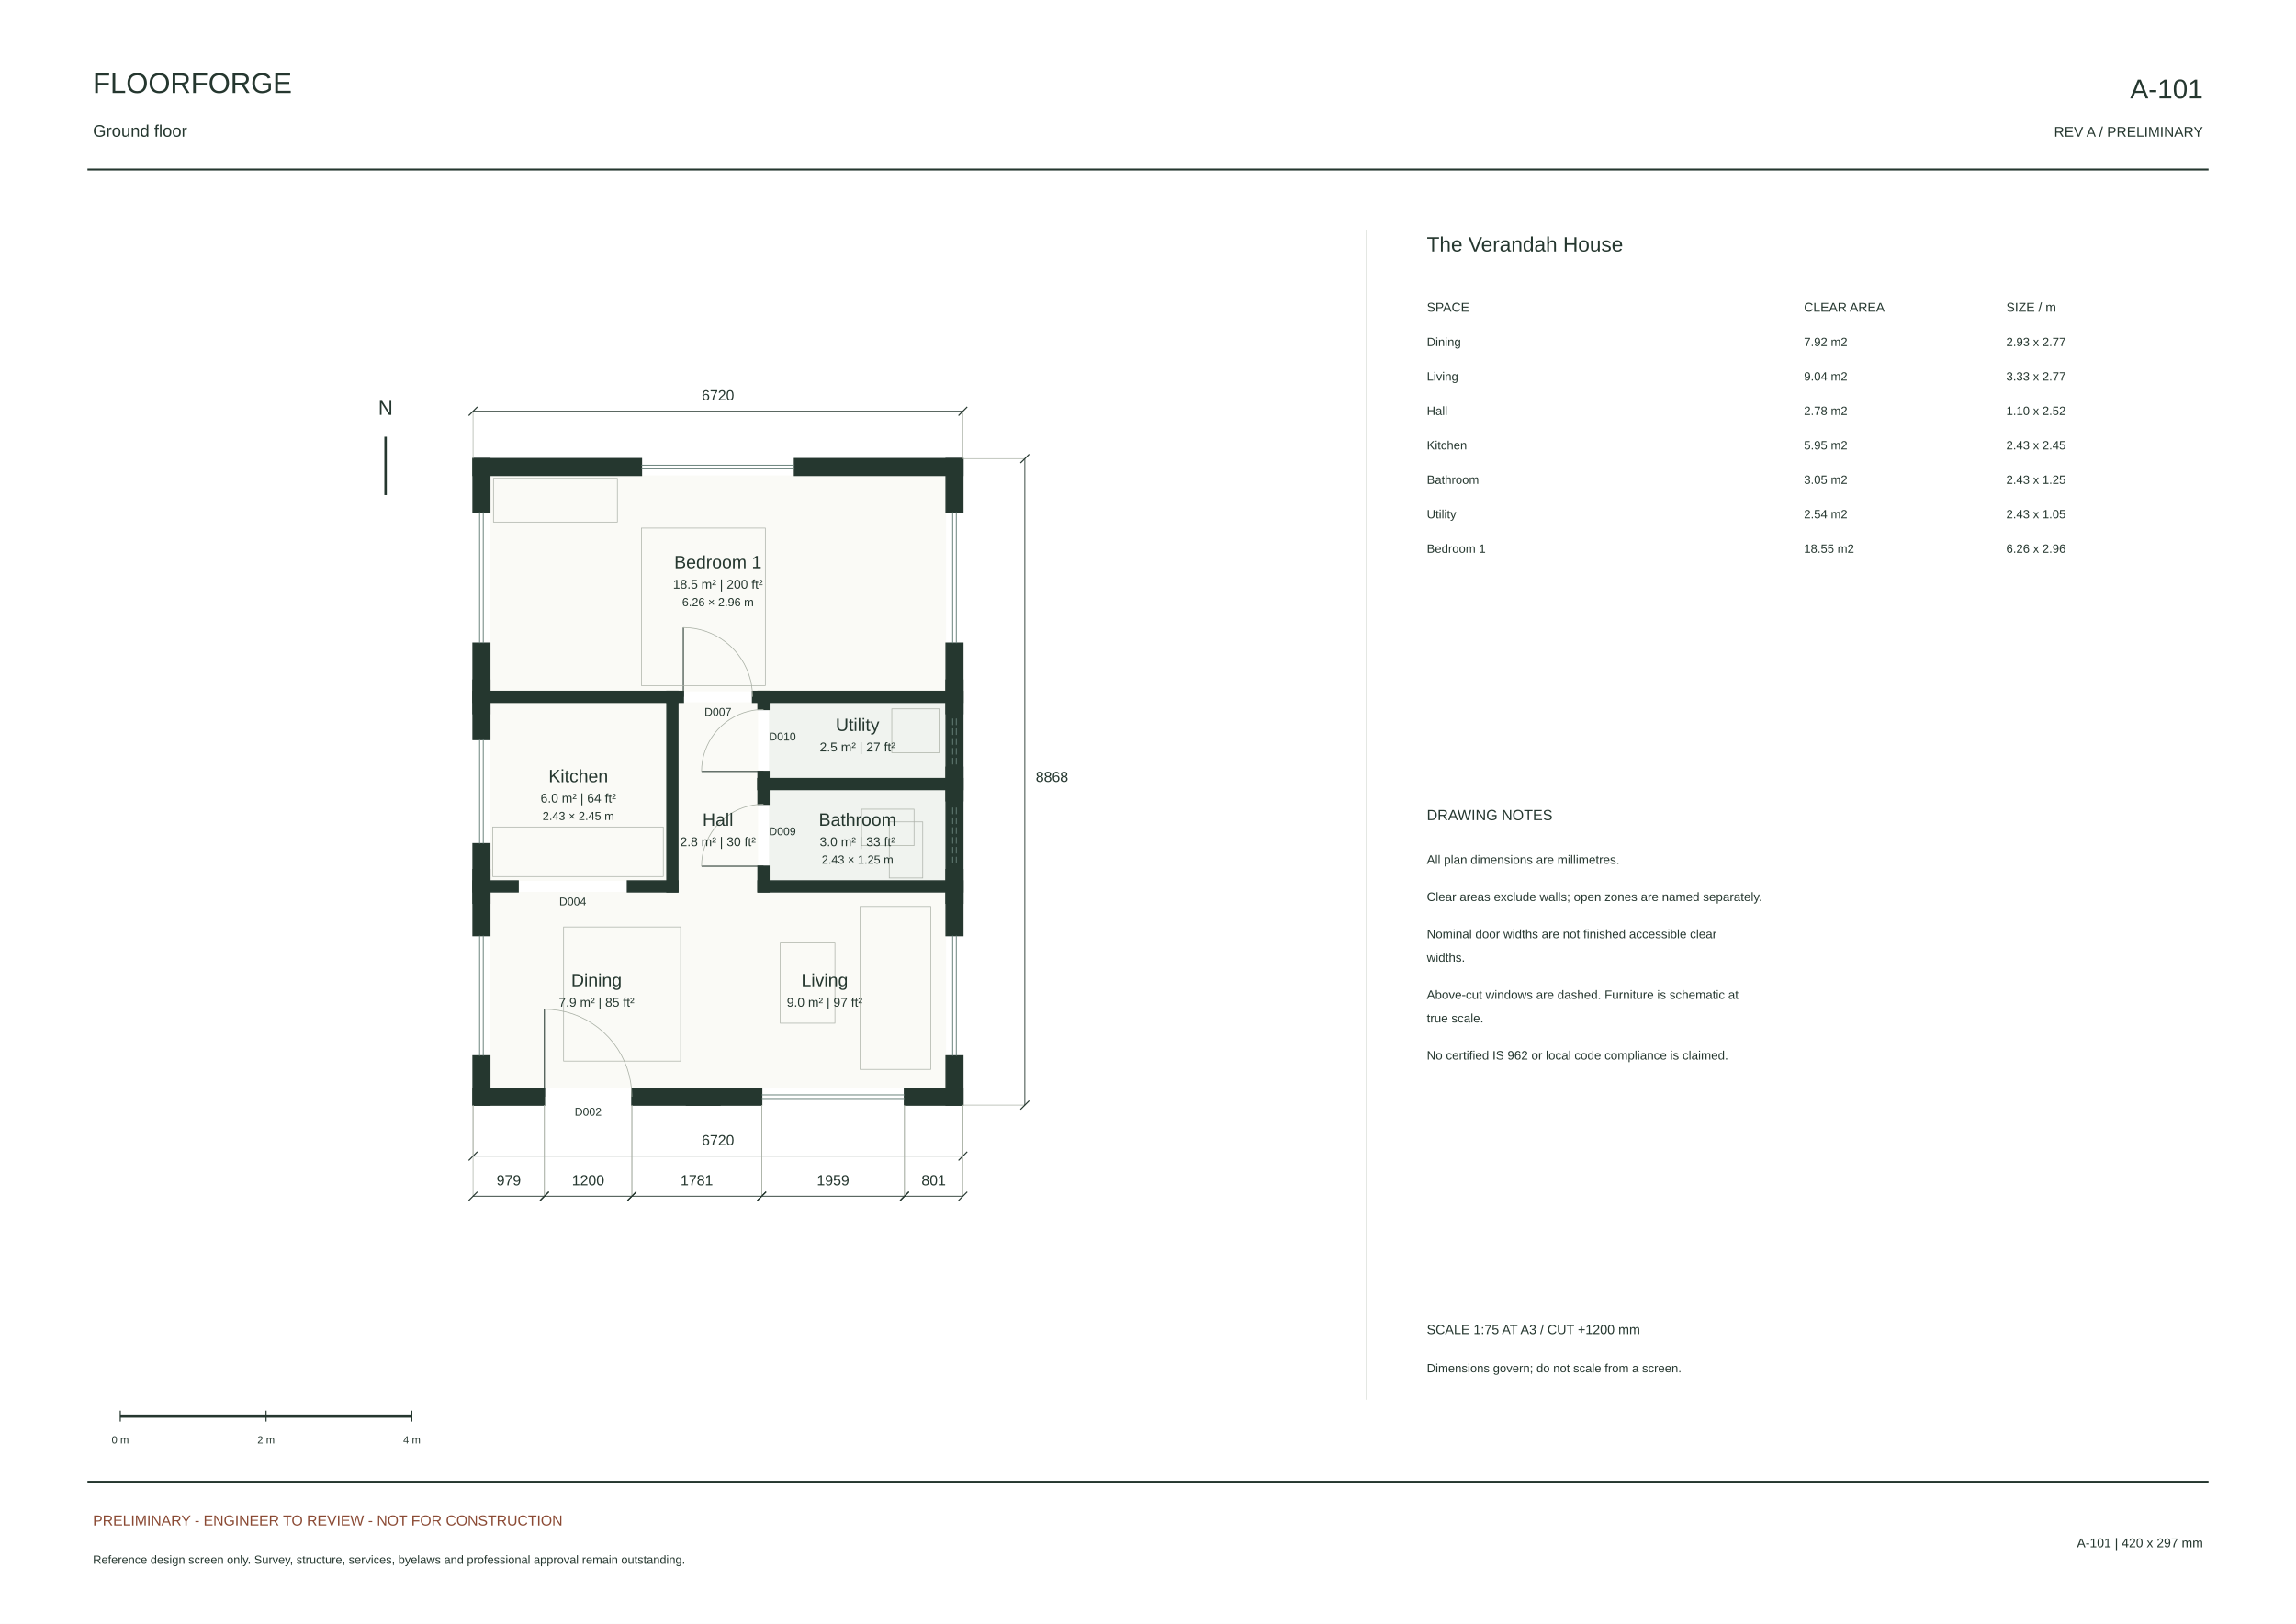
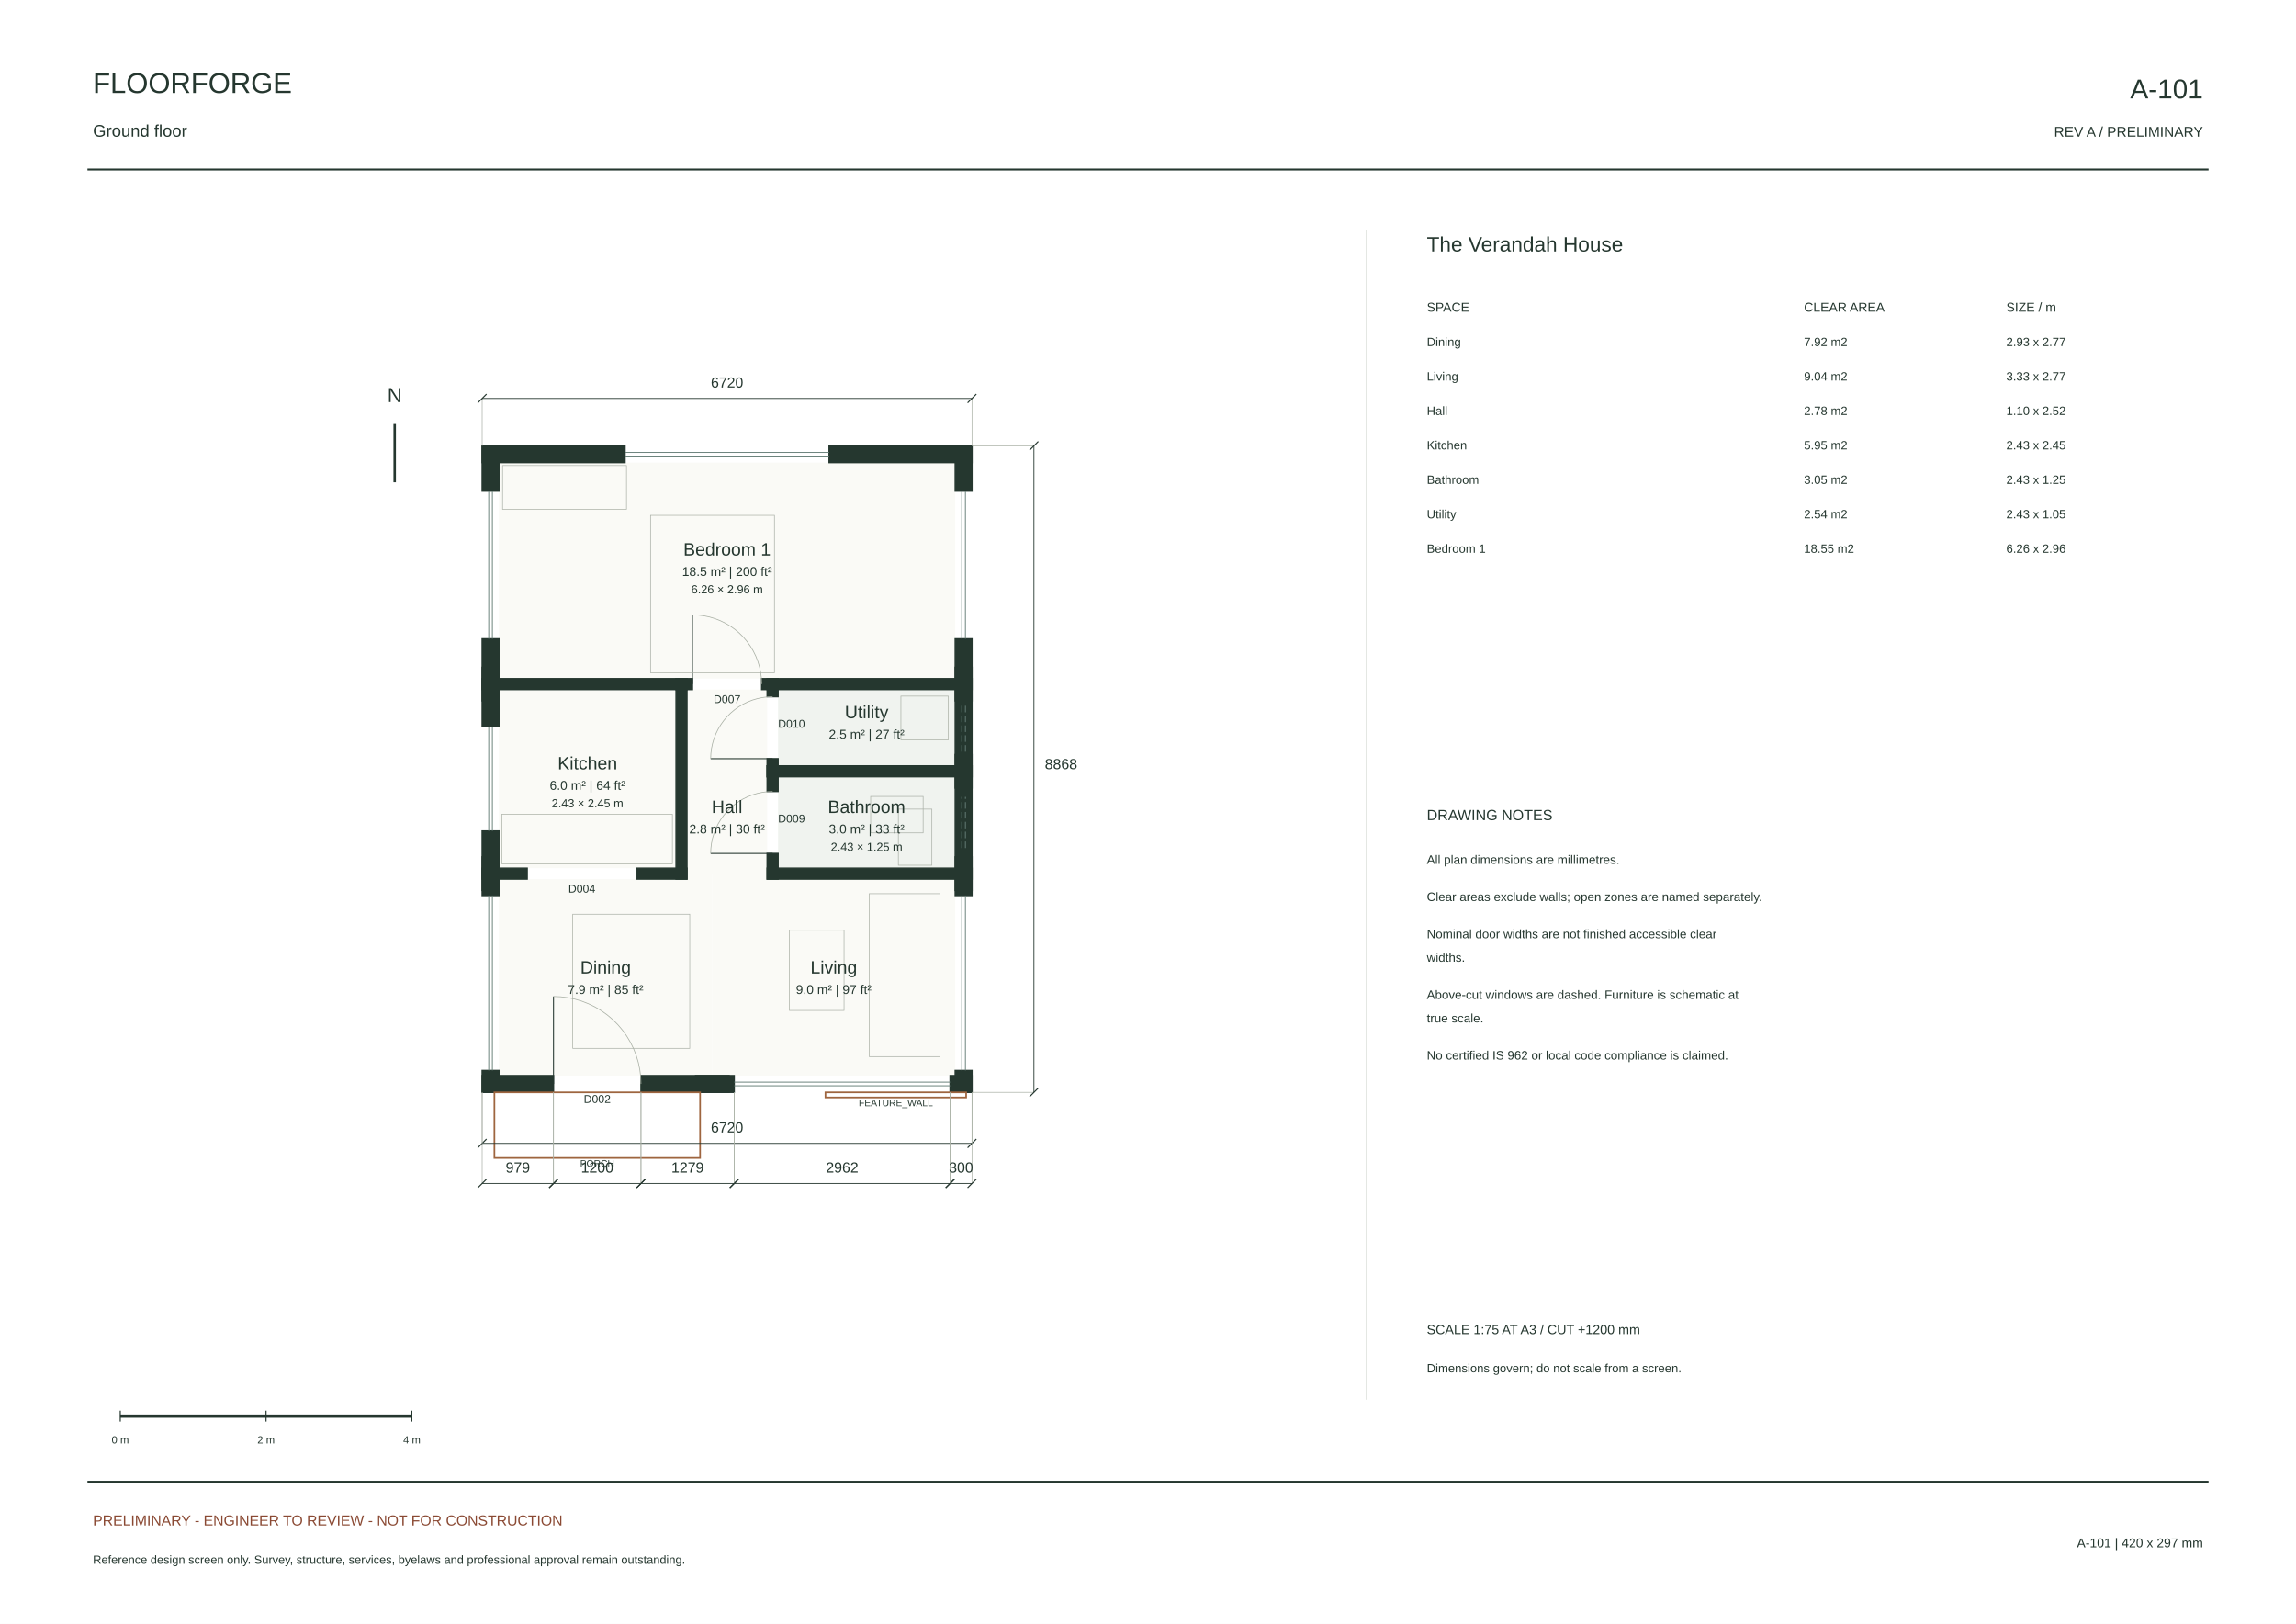
<svg xmlns="http://www.w3.org/2000/svg" width="420mm" height="297mm" viewBox="0 0 420 297">
  <rect width="420" height="297" fill="white" />
  <g font-family="Arial,Helvetica,sans-serif">
    <path d="M 16 31 H 404 M 16 271 H 404" stroke="#25372f" stroke-width=".35" />
    <text x="17" y="17" fill="#25372f" font-size="5.2" text-anchor="start">FLOORFORGE</text>
    <text x="17" y="25" fill="#25372f" font-size="3.1" text-anchor="start">Ground floor</text>
    <text x="403" y="18" fill="#25372f" font-size="5" text-anchor="end">A-101</text>
    <text x="403" y="25" fill="#25372f" font-size="2.6" text-anchor="end">REV A / PRELIMINARY</text>
-     <polygon points="128.64,162.12 128.64,199.053 125.573,199.053 89.6,199.053 89.6,165.187 89.6,163.12 122,163.12 124,163.12 124,162.12" fill="#fafaf6" stroke="none" stroke-width="0.2" />
-     <polygon points="128.64,162.12 138.667,162.12 138.667,163.12 139.667,163.12 140.667,163.12 173.067,163.12 173.067,165.187 173.067,199.053 131.707,199.053 128.64,199.053" fill="#fafaf6" stroke="none" stroke-width="0.2" />
-     <polygon points="124,162.12 124,161.12 124,128.453 138.667,128.453 138.667,142.4 138.667,143.4 138.667,144.4 138.667,161.12 138.667,162.12" fill="#fafaf6" stroke="none" stroke-width="0.2" />
-     <polygon points="89.6,161.12 89.6,159.053 89.6,130.52 89.6,128.453 122,128.453 122,161.12" fill="#fafaf6" stroke="none" stroke-width="0.2" />
-     <polygon points="140.667,144.4 173.067,144.4 173.067,146.467 173.067,159.053 173.067,161.12 140.667,161.12" fill="#f0f3ef" stroke="none" stroke-width="0.2" />
-     <polygon points="173.067,140.333 173.067,142.4 140.667,142.4 140.667,128.453 173.067,128.453 173.067,130.52" fill="#f0f3ef" stroke="none" stroke-width="0.2" />
-     <polygon points="89.6,86.947 173.067,86.947 173.067,124.387 173.067,126.453 140.667,126.453 139.667,126.453 138.667,126.453 124,126.453 123,126.453 122,126.453 89.6,126.453 89.6,124.387" fill="#fafaf6" stroke="none" stroke-width="0.2" />
-     <polygon points="89.6,171.12 86.533,171.12 86.533,159.053 89.6,159.053 89.6,171.12" fill="#25372f" stroke="#25372f" stroke-width="0.25" />
-     <polygon points="89.6,202.12 86.533,202.12 86.533,193.12 89.6,193.12 89.6,202.12" fill="#25372f" stroke="#25372f" stroke-width="0.25" />
-     <polygon points="131.707,202.12 115.587,202.12 115.587,199.053 128.64,199.053 131.707,199.053 131.707,202.12" fill="#25372f" stroke="#25372f" stroke-width="0.25" />
-     <polygon points="86.533,202.12 86.533,199.053 99.587,199.053 99.587,202.12 86.533,202.12" fill="#25372f" stroke="#25372f" stroke-width="0.25" />
-     <polygon points="89.6,135.253 86.533,135.253 86.533,124.387 89.6,124.387 89.6,135.253" fill="#25372f" stroke="#25372f" stroke-width="0.25" />
-     <polygon points="89.6,162.12 89.6,165.187 86.533,165.187 86.533,154.32 89.6,154.32 89.6,162.12" fill="#25372f" stroke="#25372f" stroke-width="0.25" />
-     <polygon points="124,163.12 114.773,163.12 114.773,161.12 123,161.12 124,161.12 124,163.12" fill="#25372f" stroke="#25372f" stroke-width="0.25" />
-     <polygon points="86.533,163.12 86.533,161.12 94.773,161.12 94.773,163.12 86.533,163.12" fill="#25372f" stroke="#25372f" stroke-width="0.25" />
-     <polygon points="89.6,130.52 86.533,130.52 86.533,117.64 89.6,117.64 89.6,127.453 89.6,130.52" fill="#25372f" stroke="#25372f" stroke-width="0.25" />
-     <polygon points="86.533,83.88 89.6,83.88 89.6,93.68 86.533,93.68 86.533,83.88" fill="#25372f" stroke="#25372f" stroke-width="0.25" />
-     <polygon points="124,126.453 124,128.453 86.533,128.453 86.533,126.453 123,126.453 124,126.453" fill="#25372f" stroke="#25372f" stroke-width="0.25" />
-     <polygon points="86.533,83.88 117.333,83.88 117.333,86.947 86.533,86.947 86.533,83.88" fill="#25372f" stroke="#25372f" stroke-width="0.25" />
-     <polygon points="176.133,83.88 176.133,86.947 145.333,86.947 145.333,83.88 176.133,83.88" fill="#25372f" stroke="#25372f" stroke-width="0.25" />
-     <polygon points="122,126.453 124,126.453 124,162.12 124,163.12 122,163.12 122,127.453 122,126.453" fill="#25372f" stroke="#25372f" stroke-width="0.25" />
-     <polygon points="140.667,128.453 137.667,128.453 137.667,126.453 139.667,126.453 140.667,126.453 140.667,128.453" fill="#25372f" stroke="#25372f" stroke-width="0.25" />
-     <polygon points="123,128.453 122,128.453 122,126.453 125,126.453 125,128.453 123,128.453" fill="#25372f" stroke="#25372f" stroke-width="0.25" />
-     <polygon points="139.333,199.053 139.333,202.12 125.573,202.12 125.573,199.053 139.333,199.053" fill="#25372f" stroke="#25372f" stroke-width="0.25" />
-     <polygon points="176.133,199.053 176.133,202.12 165.453,202.12 165.453,199.053 176.133,199.053" fill="#25372f" stroke="#25372f" stroke-width="0.25" />
-     <polygon points="140.667,142.4 140.667,147.093 138.667,147.093 138.667,143.4 138.667,142.4 140.667,142.4" fill="#25372f" stroke="#25372f" stroke-width="0.25" />
-     <polygon points="140.667,162.12 140.667,163.12 138.667,163.12 138.667,158.427 140.667,158.427 140.667,162.12" fill="#25372f" stroke="#25372f" stroke-width="0.25" />
-     <polygon points="139.667,163.12 138.667,163.12 138.667,161.12 176.133,161.12 176.133,163.12 139.667,163.12" fill="#25372f" stroke="#25372f" stroke-width="0.25" />
-     <polygon points="140.667,126.453 140.667,129.76 138.667,129.76 138.667,127.453 138.667,126.453 140.667,126.453" fill="#25372f" stroke="#25372f" stroke-width="0.25" />
-     <polygon points="140.667,143.4 140.667,144.4 138.667,144.4 138.667,141.093 140.667,141.093 140.667,143.4" fill="#25372f" stroke="#25372f" stroke-width="0.25" />
-     <polygon points="139.667,144.4 138.667,144.4 138.667,142.4 176.133,142.4 176.133,144.4 139.667,144.4" fill="#25372f" stroke="#25372f" stroke-width="0.25" />
-     <polygon points="139.667,128.453 138.667,128.453 138.667,126.453 176.133,126.453 176.133,128.453 139.667,128.453" fill="#25372f" stroke="#25372f" stroke-width="0.25" />
-     <polygon points="176.133,159.053 176.133,171.12 173.067,171.12 173.067,162.12 173.067,159.053 176.133,159.053" fill="#25372f" stroke="#25372f" stroke-width="0.25" />
-     <polygon points="176.133,202.12 173.067,202.12 173.067,193.12 176.133,193.12 176.133,202.12" fill="#25372f" stroke="#25372f" stroke-width="0.25" />
-     <polygon points="173.067,140.333 176.133,140.333 176.133,165.187 173.067,165.187 173.067,143.4 173.067,140.333" fill="#25372f" stroke="#25372f" stroke-width="0.25" />
-     <polygon points="173.067,124.387 176.133,124.387 176.133,146.467 173.067,146.467 173.067,127.453 173.067,124.387" fill="#25372f" stroke="#25372f" stroke-width="0.25" />
-     <polygon points="173.067,117.64 176.133,117.64 176.133,130.52 173.067,130.52 173.067,117.64" fill="#25372f" stroke="#25372f" stroke-width="0.25" />
-     <polygon points="173.067,83.88 176.133,83.88 176.133,93.68 173.067,93.68 173.067,83.88" fill="#25372f" stroke="#25372f" stroke-width="0.25" />
-     <path d="M 87.733 193.12 L 87.733 171.12" fill="none" stroke="#657e77" stroke-width="0.16" />
-     <path d="M 88.4 193.12 L 88.4 171.12" fill="none" stroke="#657e77" stroke-width="0.16" />
-     <path d="M 99.587 200.587 L 99.587 184.587" fill="none" stroke="#25372f" stroke-width="0.18" />
-     <polyline points="115.587,200.587 115.532,199.265 115.368,197.953 115.097,196.659 114.72,195.392 114.239,194.16 113.658,192.971 112.981,191.835 112.213,190.759 111.358,189.75 110.423,188.815 109.414,187.96 108.338,187.192 107.202,186.515 106.014,185.934 104.782,185.454 103.514,185.076 102.22,184.805 100.908,184.641 99.587,184.587" fill="none" stroke="#a8afa4" stroke-width="0.13" />
-     <text x="107.587" y="204.053" fill="#25372f" font-size="2.067" text-anchor="middle">D002</text>
-     <path d="M 87.733 154.32 L 87.733 135.253" fill="none" stroke="#657e77" stroke-width="0.16" />
-     <path d="M 88.4 154.32 L 88.4 135.253" fill="none" stroke="#657e77" stroke-width="0.16" />
-     <text x="104.773" y="165.587" fill="#25372f" font-size="2.067" text-anchor="middle">D004</text>
-     <path d="M 87.733 117.64 L 87.733 93.68" fill="none" stroke="#657e77" stroke-width="0.16" />
-     <path d="M 88.4 117.64 L 88.4 93.68" fill="none" stroke="#657e77" stroke-width="0.16" />
-     <path d="M 117.333 85.08 L 145.333 85.08" fill="none" stroke="#657e77" stroke-width="0.16" />
-     <path d="M 117.333 85.747 L 145.333 85.747" fill="none" stroke="#657e77" stroke-width="0.16" />
-     <path d="M 125 127.453 L 125 114.787" fill="none" stroke="#25372f" stroke-width="0.18" />
-     <polyline points="137.667,127.453 137.623,126.407 137.494,125.368 137.279,124.344 136.98,123.341 136.6,122.365 136.14,121.425 135.604,120.525 134.996,119.673 134.319,118.874 133.579,118.134 132.78,117.458 131.928,116.849 131.029,116.313 130.088,115.853 129.113,115.473 128.109,115.174 127.085,114.959 126.046,114.83 125,114.787" fill="none" stroke="#a8afa4" stroke-width="0.13" />
-     <text x="131.333" y="130.92" fill="#25372f" font-size="2.067" text-anchor="middle">D007</text>
-     <path d="M 139.333 200.92 L 165.453 200.92" fill="none" stroke="#657e77" stroke-width="0.16" />
-     <path d="M 139.333 200.253 L 165.453 200.253" fill="none" stroke="#657e77" stroke-width="0.16" />
-     <path d="M 139.667 158.427 L 128.333 158.427" fill="none" stroke="#25372f" stroke-width="0.18" />
-     <polyline points="139.667,147.093 138.731,147.132 137.801,147.248 136.885,147.44 135.987,147.707 135.114,148.048 134.273,148.459 133.468,148.939 132.706,149.483 131.991,150.089 131.328,150.751 130.723,151.466 130.179,152.228 129.699,153.033 129.288,153.874 128.947,154.747 128.68,155.644 128.488,156.561 128.372,157.491 128.333,158.427" fill="none" stroke="#a8afa4" stroke-width="0.13" />
-     <text x="143.133" y="152.76" fill="#25372f" font-size="2.067" text-anchor="middle">D009</text>
-     <path d="M 139.667 141.093 L 128.333 141.093" fill="none" stroke="#25372f" stroke-width="0.18" />
-     <polyline points="139.667,129.76 138.731,129.799 137.801,129.915 136.885,130.107 135.987,130.374 135.114,130.715 134.273,131.126 133.468,131.605 132.706,132.15 131.991,132.755 131.328,133.417 130.723,134.132 130.179,134.895 129.699,135.699 129.288,136.541 128.947,137.413 128.68,138.311 128.488,139.228 128.372,140.157 128.333,141.093" fill="none" stroke="#a8afa4" stroke-width="0.13" />
-     <text x="143.133" y="135.427" fill="#25372f" font-size="2.067" text-anchor="middle">D010</text>
-     <path d="M 174.933 193.12 L 174.933 171.12" fill="none" stroke="#657e77" stroke-width="0.16" />
-     <path d="M 174.267 193.12 L 174.267 171.12" fill="none" stroke="#657e77" stroke-width="0.16" />
-     <path d="M 174.933 157.907 L 174.933 147.613" fill="none" stroke="#657e77" stroke-width="0.16" stroke-dasharray="1.2 .6" />
-     <path d="M 174.267 157.907 L 174.267 147.613" fill="none" stroke="#657e77" stroke-width="0.16" stroke-dasharray="1.2 .6" />
-     <path d="M 174.933 139.813 L 174.933 131.04" fill="none" stroke="#657e77" stroke-width="0.16" stroke-dasharray="1.2 .6" />
-     <path d="M 174.267 139.813 L 174.267 131.04" fill="none" stroke="#657e77" stroke-width="0.16" stroke-dasharray="1.2 .6" />
-     <path d="M 174.933 117.64 L 174.933 93.68" fill="none" stroke="#657e77" stroke-width="0.16" />
-     <path d="M 174.267 117.64 L 174.267 93.68" fill="none" stroke="#657e77" stroke-width="0.16" />
-     <polygon points="124.508,194.072 124.508,169.539 103.102,169.539 103.102,194.072" fill="none" stroke="#a9afa6" stroke-width="0.12" />
-     <polygon points="170.267,195.587 170.267,165.787 157.333,165.787 157.333,195.587" fill="none" stroke="#a9afa6" stroke-width="0.12" />
-     <polygon points="152.733,187.142 152.733,172.475 142.733,172.475 142.733,187.142" fill="none" stroke="#a9afa6" stroke-width="0.12" />
-     <polygon points="121.333,160.32 121.333,151.253 90.133,151.253 90.133,160.32" fill="none" stroke="#a9afa6" stroke-width="0.12" />
-     <polygon points="167.2,154.667 167.2,148 157.6,148 157.6,154.667" fill="none" stroke="#a9afa6" stroke-width="0.12" />
-     <polygon points="168.8,160.587 168.8,150.32 162.667,150.32 162.667,160.587" fill="none" stroke="#a9afa6" stroke-width="0.12" />
-     <polygon points="171.8,137.653 171.8,129.653 163.133,129.653 163.133,137.653" fill="none" stroke="#a9afa6" stroke-width="0.12" />
-     <polygon points="140,125.387 140,96.587 117.333,96.587 117.333,125.387" fill="none" stroke="#a9afa6" stroke-width="0.12" />
-     <polygon points="112.933,95.48 112.933,87.48 90.267,87.48 90.267,95.48" fill="none" stroke="#a9afa6" stroke-width="0.12" />
-     <text x="109.12" y="180.387" fill="#25372f" font-size="3.267" text-anchor="middle">Dining</text>
-     <text x="109.12" y="184.12" fill="#25372f" font-size="2.333" text-anchor="middle">7.9 m² | 85 ft²</text>
-     <text x="150.853" y="180.387" fill="#25372f" font-size="3.267" text-anchor="middle">Living</text>
-     <text x="150.853" y="184.12" fill="#25372f" font-size="2.333" text-anchor="middle">9.0 m² | 97 ft²</text>
-     <text x="131.333" y="151.027" fill="#25372f" font-size="3.267" text-anchor="middle">Hall</text>
-     <text x="131.333" y="154.76" fill="#25372f" font-size="2.333" text-anchor="middle">2.8 m² | 30 ft²</text>
-     <text x="105.8" y="143.053" fill="#25372f" font-size="3.267" text-anchor="middle">Kitchen</text>
-     <text x="105.8" y="146.787" fill="#25372f" font-size="2.333" text-anchor="middle">6.0 m² | 64 ft²</text>
-     <text x="105.8" y="149.987" fill="#25372f" font-size="2.133" text-anchor="middle">2.43 × 2.45 m</text>
-     <text x="156.867" y="151.027" fill="#25372f" font-size="3.267" text-anchor="middle">Bathroom</text>
-     <text x="156.867" y="154.76" fill="#25372f" font-size="2.333" text-anchor="middle">3.0 m² | 33 ft²</text>
-     <text x="156.867" y="157.96" fill="#25372f" font-size="2.133" text-anchor="middle">2.43 × 1.25 m</text>
-     <text x="156.867" y="133.693" fill="#25372f" font-size="3.267" text-anchor="middle">Utility</text>
-     <text x="156.867" y="137.427" fill="#25372f" font-size="2.333" text-anchor="middle">2.5 m² | 27 ft²</text>
-     <text x="131.333" y="103.933" fill="#25372f" font-size="3.267" text-anchor="middle">Bedroom 1</text>
-     <text x="131.333" y="107.667" fill="#25372f" font-size="2.333" text-anchor="middle">18.5 m² | 200 ft²</text>
-     <text x="131.333" y="110.867" fill="#25372f" font-size="2.133" text-anchor="middle">6.26 × 2.96 m</text>
-     <path d="M 86.533 202.12 L 86.533 211.453" fill="none" stroke="#a8afa4" stroke-width="0.12" />
-     <path d="M 176.133 202.12 L 176.133 211.453" fill="none" stroke="#a8afa4" stroke-width="0.12" />
-     <path d="M 86.533 211.453 L 176.133 211.453" fill="none" stroke="#25372f" stroke-width="0.15" />
-     <path d="M 85.733 212.253 L 87.333 210.653" fill="none" stroke="#25372f" stroke-width="0.2" />
-     <path d="M 175.333 212.253 L 176.933 210.653" fill="none" stroke="#25372f" stroke-width="0.2" />
-     <text x="131.333" y="209.453" fill="#25372f" font-size="2.667" text-anchor="middle">6720</text>
-     <path d="M 176.133 202.12 L 187.467 202.12" fill="none" stroke="#a8afa4" stroke-width="0.12" />
-     <path d="M 176.133 83.88 L 187.467 83.88" fill="none" stroke="#a8afa4" stroke-width="0.12" />
-     <path d="M 187.467 202.12 L 187.467 83.88" fill="none" stroke="#25372f" stroke-width="0.15" />
-     <path d="M 186.667 202.92 L 188.267 201.32" fill="none" stroke="#25372f" stroke-width="0.2" />
-     <path d="M 186.667 84.68 L 188.267 83.08" fill="none" stroke="#25372f" stroke-width="0.2" />
-     <text x="189.467" y="143" fill="#25372f" font-size="2.667" text-anchor="start">8868</text>
-     <path d="M 86.533 202.12 L 86.533 218.787" fill="none" stroke="#a8afa4" stroke-width="0.12" />
-     <path d="M 99.587 202.12 L 99.587 218.787" fill="none" stroke="#a8afa4" stroke-width="0.12" />
-     <path d="M 86.533 218.787 L 99.587 218.787" fill="none" stroke="#25372f" stroke-width="0.15" />
-     <path d="M 85.733 219.587 L 87.333 217.987" fill="none" stroke="#25372f" stroke-width="0.2" />
-     <path d="M 98.787 219.587 L 100.387 217.987" fill="none" stroke="#25372f" stroke-width="0.2" />
-     <text x="93.06" y="216.787" fill="#25372f" font-size="2.667" text-anchor="middle">979</text>
-     <path d="M 99.587 202.12 L 99.587 218.787" fill="none" stroke="#a8afa4" stroke-width="0.12" />
-     <path d="M 115.587 202.12 L 115.587 218.787" fill="none" stroke="#a8afa4" stroke-width="0.12" />
-     <path d="M 99.587 218.787 L 115.587 218.787" fill="none" stroke="#25372f" stroke-width="0.15" />
-     <path d="M 98.787 219.587 L 100.387 217.987" fill="none" stroke="#25372f" stroke-width="0.2" />
-     <path d="M 114.787 219.587 L 116.387 217.987" fill="none" stroke="#25372f" stroke-width="0.2" />
-     <text x="107.587" y="216.787" fill="#25372f" font-size="2.667" text-anchor="middle">1200</text>
-     <path d="M 115.587 202.12 L 115.587 218.787" fill="none" stroke="#a8afa4" stroke-width="0.12" />
-     <path d="M 139.333 202.12 L 139.333 218.787" fill="none" stroke="#a8afa4" stroke-width="0.12" />
-     <path d="M 115.587 218.787 L 139.333 218.787" fill="none" stroke="#25372f" stroke-width="0.15" />
-     <path d="M 114.787 219.587 L 116.387 217.987" fill="none" stroke="#25372f" stroke-width="0.2" />
-     <path d="M 138.533 219.587 L 140.133 217.987" fill="none" stroke="#25372f" stroke-width="0.2" />
-     <text x="127.46" y="216.787" fill="#25372f" font-size="2.667" text-anchor="middle">1781</text>
-     <path d="M 139.333 202.12 L 139.333 218.787" fill="none" stroke="#a8afa4" stroke-width="0.12" />
-     <path d="M 165.453 202.12 L 165.453 218.787" fill="none" stroke="#a8afa4" stroke-width="0.12" />
-     <path d="M 139.333 218.787 L 165.453 218.787" fill="none" stroke="#25372f" stroke-width="0.15" />
-     <path d="M 138.533 219.587 L 140.133 217.987" fill="none" stroke="#25372f" stroke-width="0.2" />
-     <path d="M 164.653 219.587 L 166.253 217.987" fill="none" stroke="#25372f" stroke-width="0.2" />
-     <text x="152.393" y="216.787" fill="#25372f" font-size="2.667" text-anchor="middle">1959</text>
-     <path d="M 165.453 202.12 L 165.453 218.787" fill="none" stroke="#a8afa4" stroke-width="0.12" />
-     <path d="M 176.133 202.12 L 176.133 218.787" fill="none" stroke="#a8afa4" stroke-width="0.12" />
-     <path d="M 165.453 218.787 L 176.133 218.787" fill="none" stroke="#25372f" stroke-width="0.15" />
-     <path d="M 164.653 219.587 L 166.253 217.987" fill="none" stroke="#25372f" stroke-width="0.2" />
-     <path d="M 175.333 219.587 L 176.933 217.987" fill="none" stroke="#25372f" stroke-width="0.2" />
-     <text x="170.793" y="216.787" fill="#25372f" font-size="2.667" text-anchor="middle">801</text>
-     <path d="M 86.533 83.88 L 86.533 75.213" fill="none" stroke="#a8afa4" stroke-width="0.12" />
-     <path d="M 176.133 83.88 L 176.133 75.213" fill="none" stroke="#a8afa4" stroke-width="0.12" />
-     <path d="M 86.533 75.213 L 176.133 75.213" fill="none" stroke="#25372f" stroke-width="0.15" />
-     <path d="M 85.733 76.013 L 87.333 74.413" fill="none" stroke="#25372f" stroke-width="0.2" />
-     <path d="M 175.333 76.013 L 176.933 74.413" fill="none" stroke="#25372f" stroke-width="0.2" />
-     <text x="131.333" y="73.213" fill="#25372f" font-size="2.667" text-anchor="middle">6720</text>
-     <path d="M 70.533 90.547 L 70.533 79.88" fill="none" stroke="#25372f" stroke-width="0.45" />
-     <text x="70.533" y="75.88" fill="#25372f" font-size="3.733" text-anchor="middle">N</text>
+     <polygon points="130.307,159.787 130.307,196.72 127.24,196.72 91.267,196.72 91.267,162.853 91.267,160.787 123.667,160.787 125.667,160.787 125.667,159.787" fill="#fafaf6" stroke="none" stroke-width="0.2" />
+     <polygon points="130.307,159.787 140.333,159.787 140.333,160.787 141.333,160.787 142.333,160.787 174.733,160.787 174.733,162.853 174.733,196.72 133.373,196.72 130.307,196.72" fill="#fafaf6" stroke="none" stroke-width="0.2" />
+     <polygon points="125.667,159.787 125.667,158.787 125.667,126.12 140.333,126.12 140.333,140.067 140.333,141.067 140.333,142.067 140.333,158.787 140.333,159.787" fill="#fafaf6" stroke="none" stroke-width="0.2" />
+     <polygon points="91.267,158.787 91.267,156.72 91.267,128.187 91.267,126.12 123.667,126.12 123.667,158.787" fill="#fafaf6" stroke="none" stroke-width="0.2" />
+     <polygon points="142.333,142.067 174.733,142.067 174.733,144.133 174.733,156.72 174.733,158.787 142.333,158.787" fill="#f0f3ef" stroke="none" stroke-width="0.2" />
+     <polygon points="174.733,138 174.733,140.067 142.333,140.067 142.333,126.12 174.733,126.12 174.733,128.187" fill="#f0f3ef" stroke="none" stroke-width="0.2" />
+     <polygon points="91.267,84.613 174.733,84.613 174.733,122.053 174.733,124.12 142.333,124.12 141.333,124.12 140.333,124.12 125.667,124.12 124.667,124.12 123.667,124.12 91.267,124.12 91.267,122.053" fill="#fafaf6" stroke="none" stroke-width="0.2" />
+     <polygon points="91.267,163.787 88.2,163.787 88.2,156.72 91.267,156.72 91.267,163.787" fill="#25372f" stroke="#25372f" stroke-width="0.25" />
+     <polygon points="91.267,199.787 88.2,199.787 88.2,195.787 91.267,195.787 91.267,199.787" fill="#25372f" stroke="#25372f" stroke-width="0.25" />
+     <polygon points="133.373,199.787 117.253,199.787 117.253,196.72 130.307,196.72 133.373,196.72 133.373,199.787" fill="#25372f" stroke="#25372f" stroke-width="0.25" />
+     <polygon points="88.2,199.787 88.2,196.72 101.253,196.72 101.253,199.787 88.2,199.787" fill="#25372f" stroke="#25372f" stroke-width="0.25" />
+     <polygon points="91.267,132.92 88.2,132.92 88.2,122.053 91.267,122.053 91.267,132.92" fill="#25372f" stroke="#25372f" stroke-width="0.25" />
+     <polygon points="91.267,159.787 91.267,162.853 88.2,162.853 88.2,151.987 91.267,151.987 91.267,159.787" fill="#25372f" stroke="#25372f" stroke-width="0.25" />
+     <polygon points="125.667,160.787 116.44,160.787 116.44,158.787 124.667,158.787 125.667,158.787 125.667,160.787" fill="#25372f" stroke="#25372f" stroke-width="0.25" />
+     <polygon points="88.2,160.787 88.2,158.787 96.44,158.787 96.44,160.787 88.2,160.787" fill="#25372f" stroke="#25372f" stroke-width="0.25" />
+     <polygon points="91.267,128.187 88.2,128.187 88.2,116.84 91.267,116.84 91.267,125.12 91.267,128.187" fill="#25372f" stroke="#25372f" stroke-width="0.25" />
+     <polygon points="88.2,81.547 91.267,81.547 91.267,89.827 88.2,89.827 88.2,81.547" fill="#25372f" stroke="#25372f" stroke-width="0.25" />
+     <polygon points="125.667,124.12 125.667,126.12 88.2,126.12 88.2,124.12 124.667,124.12 125.667,124.12" fill="#25372f" stroke="#25372f" stroke-width="0.25" />
+     <polygon points="88.2,81.547 114.333,81.547 114.333,84.613 88.2,84.613 88.2,81.547" fill="#25372f" stroke="#25372f" stroke-width="0.25" />
+     <polygon points="177.8,81.547 177.8,84.613 151.667,84.613 151.667,81.547 177.8,81.547" fill="#25372f" stroke="#25372f" stroke-width="0.25" />
+     <polygon points="123.667,124.12 125.667,124.12 125.667,159.787 125.667,160.787 123.667,160.787 123.667,125.12 123.667,124.12" fill="#25372f" stroke="#25372f" stroke-width="0.25" />
+     <polygon points="142.333,126.12 139.333,126.12 139.333,124.12 141.333,124.12 142.333,124.12 142.333,126.12" fill="#25372f" stroke="#25372f" stroke-width="0.25" />
+     <polygon points="124.667,126.12 123.667,126.12 123.667,124.12 126.667,124.12 126.667,126.12 124.667,126.12" fill="#25372f" stroke="#25372f" stroke-width="0.25" />
+     <polygon points="134.307,196.72 134.307,199.787 127.24,199.787 127.24,196.72 134.307,196.72" fill="#25372f" stroke="#25372f" stroke-width="0.25" />
+     <polygon points="177.8,196.72 177.8,199.787 173.8,199.787 173.8,196.72 177.8,196.72" fill="#25372f" stroke="#25372f" stroke-width="0.25" />
+     <polygon points="142.333,140.067 142.333,144.76 140.333,144.76 140.333,141.067 140.333,140.067 142.333,140.067" fill="#25372f" stroke="#25372f" stroke-width="0.25" />
+     <polygon points="142.333,159.787 142.333,160.787 140.333,160.787 140.333,156.093 142.333,156.093 142.333,159.787" fill="#25372f" stroke="#25372f" stroke-width="0.25" />
+     <polygon points="141.333,160.787 140.333,160.787 140.333,158.787 177.8,158.787 177.8,160.787 141.333,160.787" fill="#25372f" stroke="#25372f" stroke-width="0.25" />
+     <polygon points="142.333,124.12 142.333,127.427 140.333,127.427 140.333,125.12 140.333,124.12 142.333,124.12" fill="#25372f" stroke="#25372f" stroke-width="0.25" />
+     <polygon points="142.333,141.067 142.333,142.067 140.333,142.067 140.333,138.76 142.333,138.76 142.333,141.067" fill="#25372f" stroke="#25372f" stroke-width="0.25" />
+     <polygon points="141.333,142.067 140.333,142.067 140.333,140.067 177.8,140.067 177.8,142.067 141.333,142.067" fill="#25372f" stroke="#25372f" stroke-width="0.25" />
+     <polygon points="141.333,126.12 140.333,126.12 140.333,124.12 177.8,124.12 177.8,126.12 141.333,126.12" fill="#25372f" stroke="#25372f" stroke-width="0.25" />
+     <polygon points="177.8,156.72 177.8,163.787 174.733,163.787 174.733,159.787 174.733,156.72 177.8,156.72" fill="#25372f" stroke="#25372f" stroke-width="0.25" />
+     <polygon points="177.8,199.787 174.733,199.787 174.733,195.787 177.8,195.787 177.8,199.787" fill="#25372f" stroke="#25372f" stroke-width="0.25" />
+     <polygon points="174.733,138 177.8,138 177.8,162.853 174.733,162.853 174.733,141.067 174.733,138" fill="#25372f" stroke="#25372f" stroke-width="0.25" />
+     <polygon points="174.733,122.053 177.8,122.053 177.8,144.133 174.733,144.133 174.733,125.12 174.733,122.053" fill="#25372f" stroke="#25372f" stroke-width="0.25" />
+     <polygon points="174.733,116.84 177.8,116.84 177.8,128.187 174.733,128.187 174.733,116.84" fill="#25372f" stroke="#25372f" stroke-width="0.25" />
+     <polygon points="174.733,81.547 177.8,81.547 177.8,89.827 174.733,89.827 174.733,81.547" fill="#25372f" stroke="#25372f" stroke-width="0.25" />
+     <path d="M 89.4 195.787 L 89.4 163.787" fill="none" stroke="#657e77" stroke-width="0.16" />
+     <path d="M 90.067 195.787 L 90.067 163.787" fill="none" stroke="#657e77" stroke-width="0.16" />
+     <path d="M 101.253 198.253 L 101.253 182.253" fill="none" stroke="#25372f" stroke-width="0.18" />
+     <polyline points="117.253,198.253 117.199,196.932 117.035,195.62 116.764,194.326 116.386,193.058 115.906,191.826 115.325,190.638 114.648,189.502 113.88,188.426 113.025,187.417 112.09,186.482 111.081,185.627 110.004,184.859 108.868,184.182 107.68,183.601 106.448,183.12 105.181,182.743 103.887,182.472 102.575,182.308 101.253,182.253" fill="none" stroke="#a8afa4" stroke-width="0.13" />
+     <text x="109.253" y="201.72" fill="#25372f" font-size="2.067" text-anchor="middle">D002</text>
+     <path d="M 89.4 151.987 L 89.4 132.92" fill="none" stroke="#657e77" stroke-width="0.16" />
+     <path d="M 90.067 151.987 L 90.067 132.92" fill="none" stroke="#657e77" stroke-width="0.16" />
+     <text x="106.44" y="163.253" fill="#25372f" font-size="2.067" text-anchor="middle">D004</text>
+     <path d="M 89.4 116.84 L 89.4 89.827" fill="none" stroke="#657e77" stroke-width="0.16" />
+     <path d="M 90.067 116.84 L 90.067 89.827" fill="none" stroke="#657e77" stroke-width="0.16" />
+     <path d="M 114.333 82.747 L 151.667 82.747" fill="none" stroke="#657e77" stroke-width="0.16" />
+     <path d="M 114.333 83.413 L 151.667 83.413" fill="none" stroke="#657e77" stroke-width="0.16" />
+     <path d="M 126.667 125.12 L 126.667 112.453" fill="none" stroke="#25372f" stroke-width="0.18" />
+     <polyline points="139.333,125.12 139.29,124.074 139.161,123.035 138.946,122.01 138.647,121.007 138.267,120.032 137.807,119.091 137.271,118.192 136.662,117.34 135.986,116.541 135.246,115.801 134.447,115.124 133.595,114.516 132.695,113.98 131.755,113.52 130.78,113.14 129.776,112.841 128.751,112.626 127.713,112.497 126.667,112.453" fill="none" stroke="#a8afa4" stroke-width="0.13" />
+     <text x="133" y="128.587" fill="#25372f" font-size="2.067" text-anchor="middle">D007</text>
+     <path d="M 134.307 198.587 L 173.8 198.587" fill="none" stroke="#657e77" stroke-width="0.16" />
+     <path d="M 134.307 197.92 L 173.8 197.92" fill="none" stroke="#657e77" stroke-width="0.16" />
+     <path d="M 141.333 156.093 L 130 156.093" fill="none" stroke="#25372f" stroke-width="0.18" />
+     <polyline points="141.333,144.76 140.397,144.799 139.468,144.915 138.551,145.107 137.653,145.374 136.781,145.715 135.939,146.126 135.135,146.605 134.372,147.15 133.657,147.755 132.995,148.417 132.39,149.132 131.845,149.895 131.366,150.699 130.955,151.541 130.614,152.413 130.347,153.311 130.155,154.228 130.039,155.157 130,156.093" fill="none" stroke="#a8afa4" stroke-width="0.13" />
+     <text x="144.8" y="150.427" fill="#25372f" font-size="2.067" text-anchor="middle">D009</text>
+     <path d="M 141.333 138.76 L 130 138.76" fill="none" stroke="#25372f" stroke-width="0.18" />
+     <polyline points="141.333,127.427 140.397,127.465 139.468,127.581 138.551,127.773 137.653,128.041 136.781,128.381 135.939,128.793 135.135,129.272 134.372,129.816 133.657,130.422 132.995,131.084 132.39,131.799 131.845,132.561 131.366,133.366 130.955,134.208 130.614,135.08 130.347,135.978 130.155,136.895 130.039,137.824 130,138.76" fill="none" stroke="#a8afa4" stroke-width="0.13" />
+     <text x="144.8" y="133.093" fill="#25372f" font-size="2.067" text-anchor="middle">D010</text>
+     <path d="M 176.6 195.787 L 176.6 163.787" fill="none" stroke="#657e77" stroke-width="0.16" />
+     <path d="M 175.933 195.787 L 175.933 163.787" fill="none" stroke="#657e77" stroke-width="0.16" />
+     <path d="M 176.6 155.107 L 176.6 145.747" fill="none" stroke="#657e77" stroke-width="0.16" stroke-dasharray="1.2 .6" />
+     <path d="M 175.933 155.107 L 175.933 145.747" fill="none" stroke="#657e77" stroke-width="0.16" stroke-dasharray="1.2 .6" />
+     <path d="M 176.6 137.48 L 176.6 128.707" fill="none" stroke="#657e77" stroke-width="0.16" stroke-dasharray="1.2 .6" />
+     <path d="M 175.933 137.48 L 175.933 128.707" fill="none" stroke="#657e77" stroke-width="0.16" stroke-dasharray="1.2 .6" />
+     <path d="M 176.6 116.84 L 176.6 89.827" fill="none" stroke="#657e77" stroke-width="0.16" />
+     <path d="M 175.933 116.84 L 175.933 89.827" fill="none" stroke="#657e77" stroke-width="0.16" />
+     <polygon points="90.44,211.787 128.067,211.787 128.067,199.787 90.44,199.787" fill="none" stroke="#9e653f" stroke-width="0.3" />
+     <text x="109.253" y="213.387" fill="#25372f" font-size="1.733" text-anchor="middle">PORCH</text>
+     <polygon points="151,200.72 176.733,200.72 176.733,199.787 151,199.787" fill="none" stroke="#9e653f" stroke-width="0.3" />
+     <text x="163.867" y="202.32" fill="#25372f" font-size="1.733" text-anchor="middle">FEATURE_WALL</text>
+     <polygon points="126.174,191.739 126.174,167.205 104.769,167.205 104.769,191.739" fill="none" stroke="#a9afa6" stroke-width="0.12" />
+     <polygon points="171.933,193.253 171.933,163.453 159,163.453 159,193.253" fill="none" stroke="#a9afa6" stroke-width="0.12" />
+     <polygon points="154.4,184.809 154.4,170.142 144.4,170.142 144.4,184.809" fill="none" stroke="#a9afa6" stroke-width="0.12" />
+     <polygon points="123,157.987 123,148.92 91.8,148.92 91.8,157.987" fill="none" stroke="#a9afa6" stroke-width="0.12" />
+     <polygon points="168.867,152.333 168.867,145.667 159.267,145.667 159.267,152.333" fill="none" stroke="#a9afa6" stroke-width="0.12" />
+     <polygon points="170.467,158.253 170.467,147.987 164.333,147.987 164.333,158.253" fill="none" stroke="#a9afa6" stroke-width="0.12" />
+     <polygon points="173.467,135.32 173.467,127.32 164.8,127.32 164.8,135.32" fill="none" stroke="#a9afa6" stroke-width="0.12" />
+     <polygon points="141.667,123.053 141.667,94.253 119,94.253 119,123.053" fill="none" stroke="#a9afa6" stroke-width="0.12" />
+     <polygon points="114.6,93.147 114.6,85.147 91.933,85.147 91.933,93.147" fill="none" stroke="#a9afa6" stroke-width="0.12" />
+     <text x="110.787" y="178.053" fill="#25372f" font-size="3.267" text-anchor="middle">Dining</text>
+     <text x="110.787" y="181.787" fill="#25372f" font-size="2.333" text-anchor="middle">7.9 m² | 85 ft²</text>
+     <text x="152.52" y="178.053" fill="#25372f" font-size="3.267" text-anchor="middle">Living</text>
+     <text x="152.52" y="181.787" fill="#25372f" font-size="2.333" text-anchor="middle">9.0 m² | 97 ft²</text>
+     <text x="133" y="148.693" fill="#25372f" font-size="3.267" text-anchor="middle">Hall</text>
+     <text x="133" y="152.427" fill="#25372f" font-size="2.333" text-anchor="middle">2.8 m² | 30 ft²</text>
+     <text x="107.467" y="140.72" fill="#25372f" font-size="3.267" text-anchor="middle">Kitchen</text>
+     <text x="107.467" y="144.453" fill="#25372f" font-size="2.333" text-anchor="middle">6.0 m² | 64 ft²</text>
+     <text x="107.467" y="147.653" fill="#25372f" font-size="2.133" text-anchor="middle">2.43 × 2.45 m</text>
+     <text x="158.533" y="148.693" fill="#25372f" font-size="3.267" text-anchor="middle">Bathroom</text>
+     <text x="158.533" y="152.427" fill="#25372f" font-size="2.333" text-anchor="middle">3.0 m² | 33 ft²</text>
+     <text x="158.533" y="155.627" fill="#25372f" font-size="2.133" text-anchor="middle">2.43 × 1.25 m</text>
+     <text x="158.533" y="131.36" fill="#25372f" font-size="3.267" text-anchor="middle">Utility</text>
+     <text x="158.533" y="135.093" fill="#25372f" font-size="2.333" text-anchor="middle">2.5 m² | 27 ft²</text>
+     <text x="133" y="101.6" fill="#25372f" font-size="3.267" text-anchor="middle">Bedroom 1</text>
+     <text x="133" y="105.333" fill="#25372f" font-size="2.333" text-anchor="middle">18.5 m² | 200 ft²</text>
+     <text x="133" y="108.533" fill="#25372f" font-size="2.133" text-anchor="middle">6.26 × 2.96 m</text>
+     <path d="M 88.2 199.787 L 88.2 209.12" fill="none" stroke="#a8afa4" stroke-width="0.12" />
+     <path d="M 177.8 199.787 L 177.8 209.12" fill="none" stroke="#a8afa4" stroke-width="0.12" />
+     <path d="M 88.2 209.12 L 177.8 209.12" fill="none" stroke="#25372f" stroke-width="0.15" />
+     <path d="M 87.4 209.92 L 89 208.32" fill="none" stroke="#25372f" stroke-width="0.2" />
+     <path d="M 177 209.92 L 178.6 208.32" fill="none" stroke="#25372f" stroke-width="0.2" />
+     <text x="133" y="207.12" fill="#25372f" font-size="2.667" text-anchor="middle">6720</text>
+     <path d="M 177.8 199.787 L 189.133 199.787" fill="none" stroke="#a8afa4" stroke-width="0.12" />
+     <path d="M 177.8 81.547 L 189.133 81.547" fill="none" stroke="#a8afa4" stroke-width="0.12" />
+     <path d="M 189.133 199.787 L 189.133 81.547" fill="none" stroke="#25372f" stroke-width="0.15" />
+     <path d="M 188.333 200.587 L 189.933 198.987" fill="none" stroke="#25372f" stroke-width="0.2" />
+     <path d="M 188.333 82.347 L 189.933 80.747" fill="none" stroke="#25372f" stroke-width="0.2" />
+     <text x="191.133" y="140.667" fill="#25372f" font-size="2.667" text-anchor="start">8868</text>
+     <path d="M 88.2 199.787 L 88.2 216.453" fill="none" stroke="#a8afa4" stroke-width="0.12" />
+     <path d="M 101.253 199.787 L 101.253 216.453" fill="none" stroke="#a8afa4" stroke-width="0.12" />
+     <path d="M 88.2 216.453 L 101.253 216.453" fill="none" stroke="#25372f" stroke-width="0.15" />
+     <path d="M 87.4 217.253 L 89 215.653" fill="none" stroke="#25372f" stroke-width="0.2" />
+     <path d="M 100.453 217.253 L 102.053 215.653" fill="none" stroke="#25372f" stroke-width="0.2" />
+     <text x="94.727" y="214.453" fill="#25372f" font-size="2.667" text-anchor="middle">979</text>
+     <path d="M 101.253 199.787 L 101.253 216.453" fill="none" stroke="#a8afa4" stroke-width="0.12" />
+     <path d="M 117.253 199.787 L 117.253 216.453" fill="none" stroke="#a8afa4" stroke-width="0.12" />
+     <path d="M 101.253 216.453 L 117.253 216.453" fill="none" stroke="#25372f" stroke-width="0.15" />
+     <path d="M 100.453 217.253 L 102.053 215.653" fill="none" stroke="#25372f" stroke-width="0.2" />
+     <path d="M 116.453 217.253 L 118.053 215.653" fill="none" stroke="#25372f" stroke-width="0.2" />
+     <text x="109.253" y="214.453" fill="#25372f" font-size="2.667" text-anchor="middle">1200</text>
+     <path d="M 117.253 199.787 L 117.253 216.453" fill="none" stroke="#a8afa4" stroke-width="0.12" />
+     <path d="M 134.307 199.787 L 134.307 216.453" fill="none" stroke="#a8afa4" stroke-width="0.12" />
+     <path d="M 117.253 216.453 L 134.307 216.453" fill="none" stroke="#25372f" stroke-width="0.15" />
+     <path d="M 116.453 217.253 L 118.053 215.653" fill="none" stroke="#25372f" stroke-width="0.2" />
+     <path d="M 133.507 217.253 L 135.107 215.653" fill="none" stroke="#25372f" stroke-width="0.2" />
+     <text x="125.78" y="214.453" fill="#25372f" font-size="2.667" text-anchor="middle">1279</text>
+     <path d="M 134.307 199.787 L 134.307 216.453" fill="none" stroke="#a8afa4" stroke-width="0.12" />
+     <path d="M 173.8 199.787 L 173.8 216.453" fill="none" stroke="#a8afa4" stroke-width="0.12" />
+     <path d="M 134.307 216.453 L 173.8 216.453" fill="none" stroke="#25372f" stroke-width="0.15" />
+     <path d="M 133.507 217.253 L 135.107 215.653" fill="none" stroke="#25372f" stroke-width="0.2" />
+     <path d="M 173 217.253 L 174.6 215.653" fill="none" stroke="#25372f" stroke-width="0.2" />
+     <text x="154.053" y="214.453" fill="#25372f" font-size="2.667" text-anchor="middle">2962</text>
+     <path d="M 173.8 199.787 L 173.8 216.453" fill="none" stroke="#a8afa4" stroke-width="0.12" />
+     <path d="M 177.8 199.787 L 177.8 216.453" fill="none" stroke="#a8afa4" stroke-width="0.12" />
+     <path d="M 173.8 216.453 L 177.8 216.453" fill="none" stroke="#25372f" stroke-width="0.15" />
+     <path d="M 173 217.253 L 174.6 215.653" fill="none" stroke="#25372f" stroke-width="0.2" />
+     <path d="M 177 217.253 L 178.6 215.653" fill="none" stroke="#25372f" stroke-width="0.2" />
+     <text x="175.8" y="214.453" fill="#25372f" font-size="2.667" text-anchor="middle">300</text>
+     <path d="M 88.2 81.547 L 88.2 72.88" fill="none" stroke="#a8afa4" stroke-width="0.12" />
+     <path d="M 177.8 81.547 L 177.8 72.88" fill="none" stroke="#a8afa4" stroke-width="0.12" />
+     <path d="M 88.2 72.88 L 177.8 72.88" fill="none" stroke="#25372f" stroke-width="0.15" />
+     <path d="M 87.4 73.68 L 89 72.08" fill="none" stroke="#25372f" stroke-width="0.2" />
+     <path d="M 177 73.68 L 178.6 72.08" fill="none" stroke="#25372f" stroke-width="0.2" />
+     <text x="133" y="70.88" fill="#25372f" font-size="2.667" text-anchor="middle">6720</text>
+     <path d="M 72.2 88.213 L 72.2 77.547" fill="none" stroke="#25372f" stroke-width="0.45" />
+     <text x="72.2" y="73.547" fill="#25372f" font-size="3.733" text-anchor="middle">N</text>
    <path d="M 250 42 V 256" stroke="#c9d0c7" stroke-width=".2" />
    <text x="261" y="46" fill="#25372f" font-size="3.8" text-anchor="start">The Verandah House</text>
    <text x="261" y="57" fill="#25372f" font-size="2.35" text-anchor="start">SPACE</text>
    <text x="330" y="57" fill="#25372f" font-size="2.35" text-anchor="start">CLEAR AREA</text>
    <text x="367" y="57" fill="#25372f" font-size="2.35" text-anchor="start">SIZE / m</text>
    <text x="261" y="63.3" fill="#25372f" font-size="2.2" text-anchor="start">Dining</text>
    <text x="330" y="63.3" fill="#25372f" font-size="2.2" text-anchor="start">7.92 m2</text>
    <text x="367" y="63.3" fill="#25372f" font-size="2.2" text-anchor="start">2.93 x 2.77</text>
    <text x="261" y="69.6" fill="#25372f" font-size="2.2" text-anchor="start">Living</text>
    <text x="330" y="69.6" fill="#25372f" font-size="2.2" text-anchor="start">9.04 m2</text>
    <text x="367" y="69.6" fill="#25372f" font-size="2.2" text-anchor="start">3.33 x 2.77</text>
    <text x="261" y="75.9" fill="#25372f" font-size="2.2" text-anchor="start">Hall</text>
    <text x="330" y="75.9" fill="#25372f" font-size="2.2" text-anchor="start">2.78 m2</text>
    <text x="367" y="75.9" fill="#25372f" font-size="2.2" text-anchor="start">1.10 x 2.52</text>
    <text x="261" y="82.2" fill="#25372f" font-size="2.2" text-anchor="start">Kitchen</text>
    <text x="330" y="82.2" fill="#25372f" font-size="2.2" text-anchor="start">5.95 m2</text>
    <text x="367" y="82.2" fill="#25372f" font-size="2.2" text-anchor="start">2.43 x 2.45</text>
    <text x="261" y="88.5" fill="#25372f" font-size="2.2" text-anchor="start">Bathroom</text>
    <text x="330" y="88.5" fill="#25372f" font-size="2.2" text-anchor="start">3.05 m2</text>
    <text x="367" y="88.5" fill="#25372f" font-size="2.2" text-anchor="start">2.43 x 1.25</text>
    <text x="261" y="94.8" fill="#25372f" font-size="2.2" text-anchor="start">Utility</text>
    <text x="330" y="94.8" fill="#25372f" font-size="2.2" text-anchor="start">2.54 m2</text>
    <text x="367" y="94.8" fill="#25372f" font-size="2.2" text-anchor="start">2.43 x 1.05</text>
    <text x="261" y="101.1" fill="#25372f" font-size="2.2" text-anchor="start">Bedroom 1</text>
    <text x="330" y="101.1" fill="#25372f" font-size="2.2" text-anchor="start">18.55 m2</text>
    <text x="367" y="101.1" fill="#25372f" font-size="2.2" text-anchor="start">6.26 x 2.96</text>
    <text x="261" y="150" fill="#25372f" font-size="2.7" text-anchor="start">DRAWING NOTES</text>
    <text x="261" y="158" fill="#25372f" font-size="2.25" text-anchor="start">All plan dimensions are millimetres.</text>
    <text x="261" y="164.8" fill="#25372f" font-size="2.25" text-anchor="start">Clear areas exclude walls; open zones are named separately.</text>
    <text x="261" y="171.6" fill="#25372f" font-size="2.25" text-anchor="start">Nominal door widths are not finished accessible clear</text>
    <text x="261" y="175.9" fill="#25372f" font-size="2.25" text-anchor="start">widths.</text>
    <text x="261" y="182.7" fill="#25372f" font-size="2.25" text-anchor="start">Above-cut windows are dashed. Furniture is schematic at</text>
    <text x="261" y="187" fill="#25372f" font-size="2.25" text-anchor="start">true scale.</text>
    <text x="261" y="193.8" fill="#25372f" font-size="2.25" text-anchor="start">No certified IS 962 or local code compliance is claimed.</text>
    <text x="261" y="244" fill="#25372f" font-size="2.4" text-anchor="start">SCALE 1:75 AT A3 / CUT +1200 mm</text>
    <text x="261" y="251" fill="#25372f" font-size="2.2" text-anchor="start">Dimensions govern; do not scale from a screen.</text>
    <path d="M 22 259 H 75.333" stroke="#25372f" stroke-width=".6" />
    <path d="M 22.0 258 V 260" stroke="#25372f" stroke-width=".2" />
    <text x="22" y="264" fill="#25372f" font-size="1.9" text-anchor="middle">0 m</text>
    <path d="M 48.667 258 V 260" stroke="#25372f" stroke-width=".2" />
    <text x="48.667" y="264" fill="#25372f" font-size="1.9" text-anchor="middle">2 m</text>
    <path d="M 75.333 258 V 260" stroke="#25372f" stroke-width=".2" />
    <text x="75.333" y="264" fill="#25372f" font-size="1.9" text-anchor="middle">4 m</text>
    <text x="17" y="279" fill="#8a4933" font-size="2.65" text-anchor="start">PRELIMINARY - ENGINEER TO REVIEW - NOT FOR CONSTRUCTION</text>
    <text x="17" y="286" fill="#25372f" font-size="2.15" text-anchor="start">Reference design screen only. Survey, structure, services, byelaws and professional approval remain outstanding.</text>
    <text x="403" y="283" fill="#25372f" font-size="2.35" text-anchor="end">A-101  |  420 x 297 mm</text>
  </g>
</svg>
